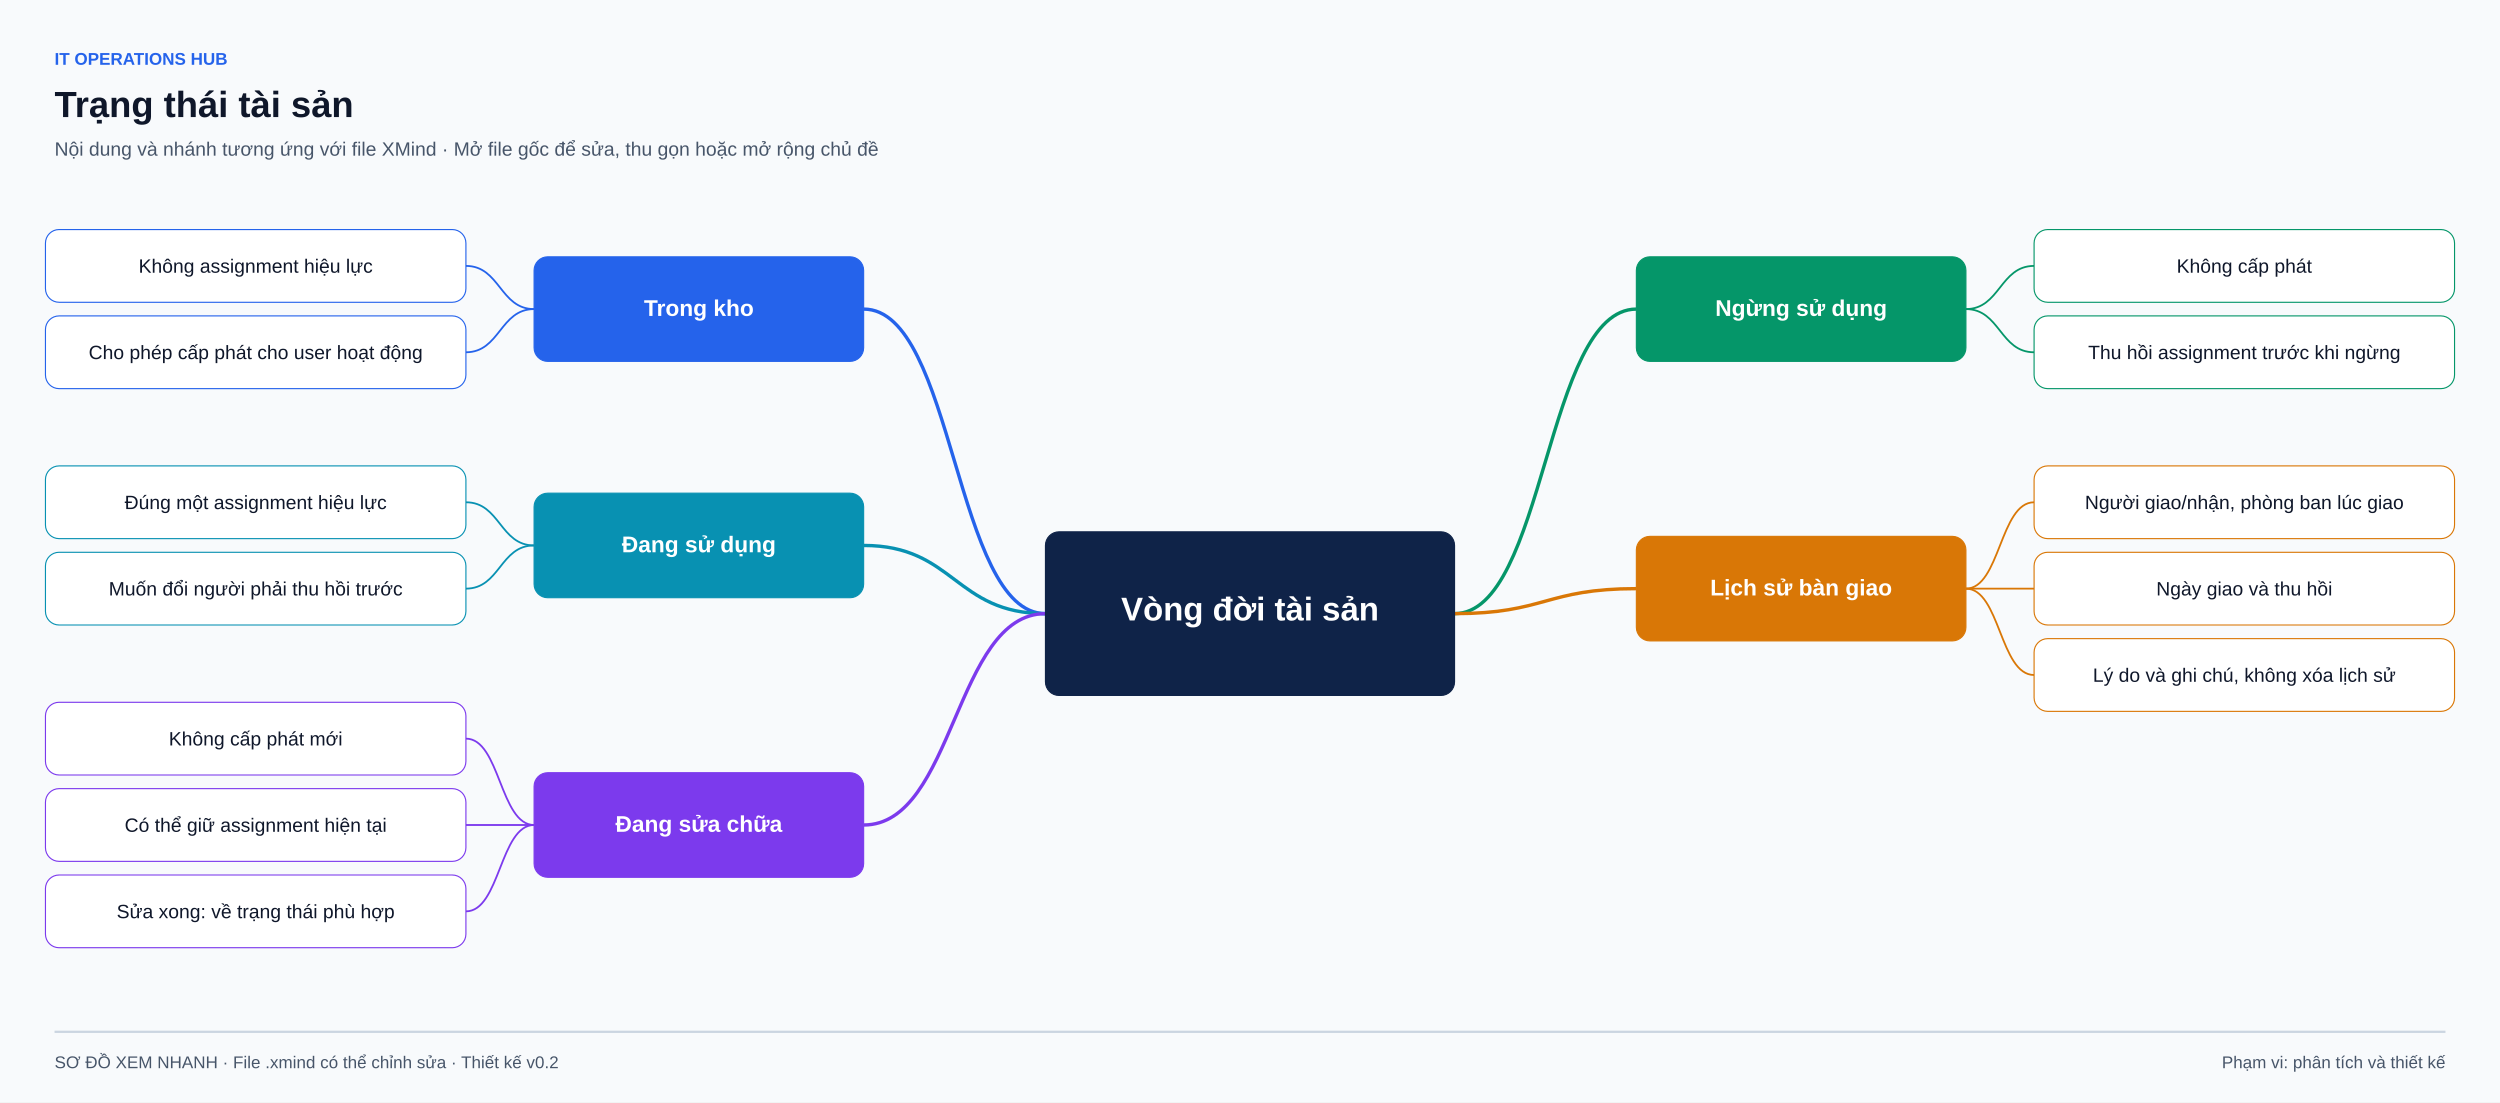
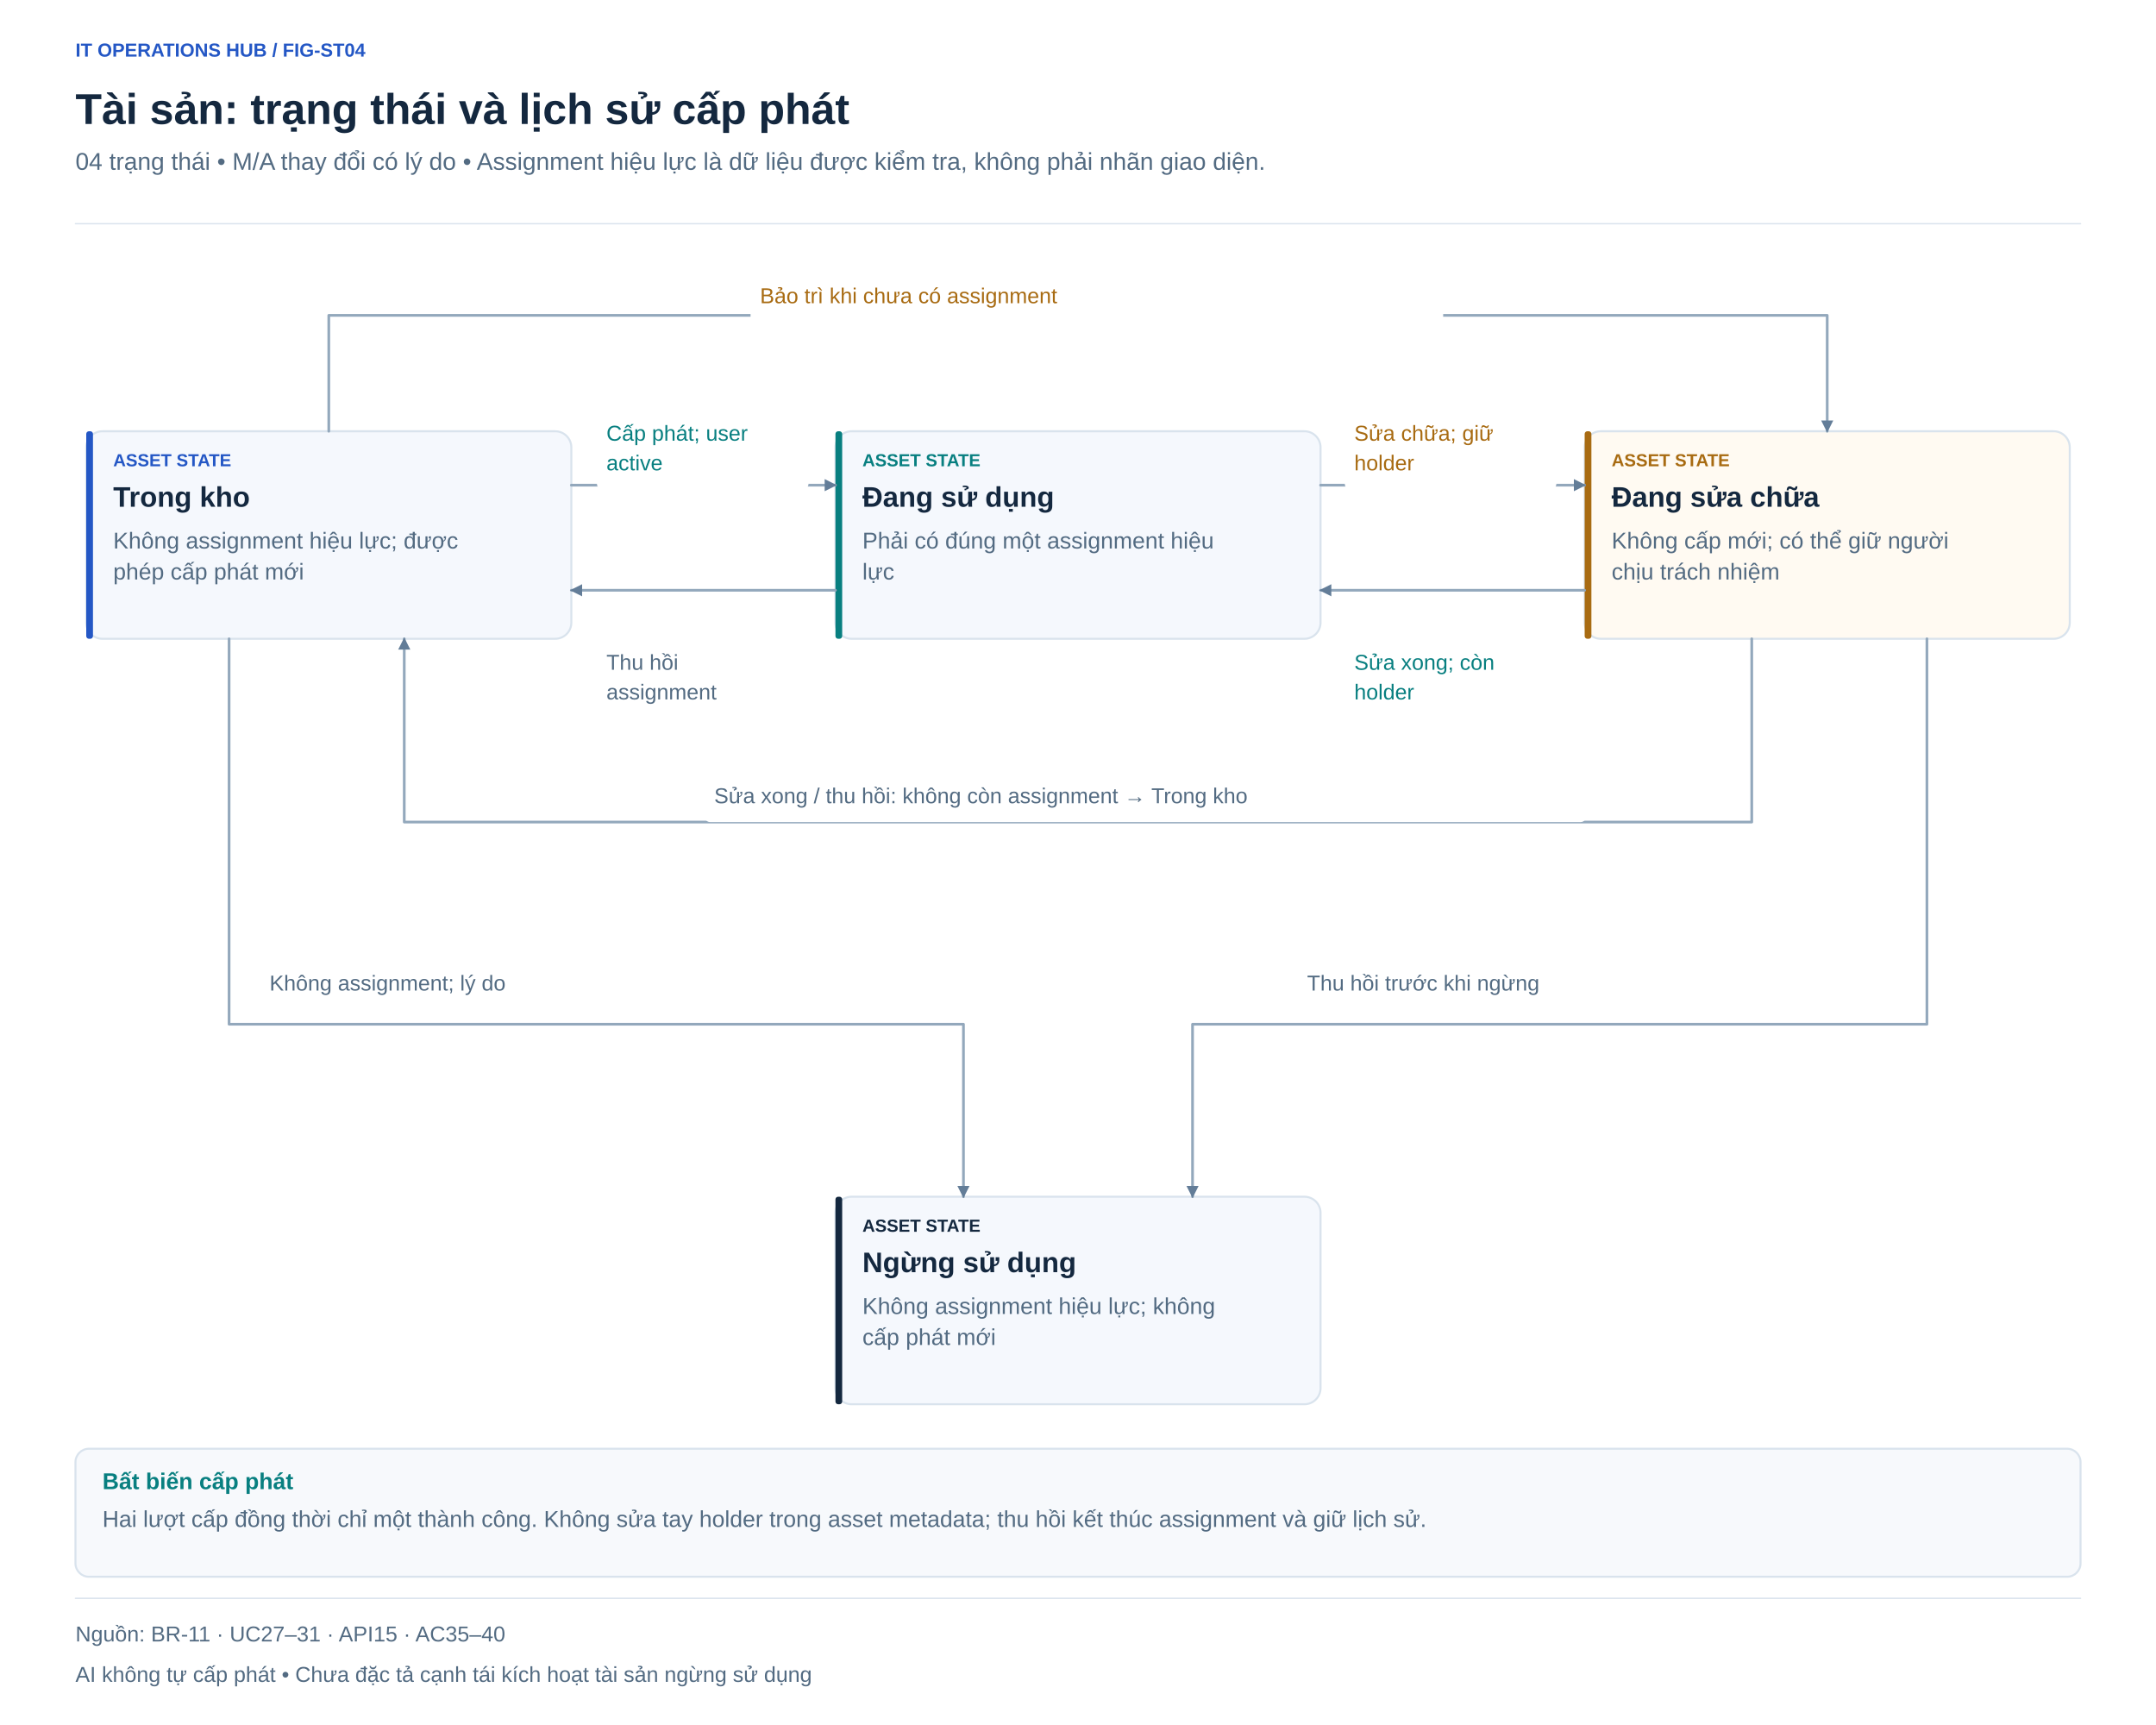
- <svg xmlns="http://www.w3.org/2000/svg" width="2200" height="970" viewBox="0 0 2200 970" role="img" aria-labelledby="title desc">
-   <style>text{font-family:Segoe UI,Arial,sans-serif}</style>
-   <rect x="0" y="0" width="2200" height="970" rx="0" fill="#F8FAFC" />
-   <text x="48" y="57" font-size="15" font-weight="700" fill="#2563EB" text-anchor="start">IT OPERATIONS HUB</text>
-   <text x="48" y="103" font-size="32" font-weight="700" fill="#0F172A" text-anchor="start">Trạng thái tài sản</text>
-   <text x="48" y="137" font-size="17" font-weight="400" fill="#475569" text-anchor="start">Nội dung và nhánh tương ứng với file XMind · Mở file gốc để sửa, thu gọn hoặc mở rộng chủ đề</text>
-   <path d="M 920 540.0 C 840.0 540.0 840.0 272.0 760 272.0" fill="none" stroke="#2563EB" stroke-width="3" />
-   <path d="M 470 272.0 C 440.0 272.0 440.0 234.0 410 234.0" fill="none" stroke="#2563EB" stroke-width="1.6" />
-   <rect x="40" y="202.0" width="370" height="64" rx="12" fill="white" stroke="#2563EB" />
-   <text x="225.0" y="240.0" font-size="17" font-weight="400" fill="#0F172A" text-anchor="middle">Không assignment hiệu lực</text>
-   <path d="M 470 272.0 C 440.0 272.0 440.0 310.0 410 310.0" fill="none" stroke="#2563EB" stroke-width="1.6" />
-   <rect x="40" y="278.0" width="370" height="64" rx="12" fill="white" stroke="#2563EB" />
-   <text x="225.0" y="316.0" font-size="17" font-weight="400" fill="#0F172A" text-anchor="middle">Cho phép cấp phát cho user hoạt động</text>
-   <rect x="470" y="226.0" width="290" height="92" rx="12" fill="#2563EB" stroke="#2563EB" />
-   <text x="615.0" y="278.0" font-size="20" font-weight="600" fill="white" text-anchor="middle">Trong kho</text>
-   <path d="M 920 540.0 C 840.0 540.0 840.0 480.0 760 480.0" fill="none" stroke="#0891B2" stroke-width="3" />
-   <path d="M 470 480.0 C 440.0 480.0 440.0 442.0 410 442.0" fill="none" stroke="#0891B2" stroke-width="1.6" />
-   <rect x="40" y="410.0" width="370" height="64" rx="12" fill="white" stroke="#0891B2" />
-   <text x="225.0" y="448.0" font-size="17" font-weight="400" fill="#0F172A" text-anchor="middle">Đúng một assignment hiệu lực</text>
-   <path d="M 470 480.0 C 440.0 480.0 440.0 518.0 410 518.0" fill="none" stroke="#0891B2" stroke-width="1.6" />
-   <rect x="40" y="486.0" width="370" height="64" rx="12" fill="white" stroke="#0891B2" />
-   <text x="225.0" y="524.0" font-size="17" font-weight="400" fill="#0F172A" text-anchor="middle">Muốn đổi người phải thu hồi trước</text>
-   <rect x="470" y="434.0" width="290" height="92" rx="12" fill="#0891B2" stroke="#0891B2" />
-   <text x="615.0" y="486.0" font-size="20" font-weight="600" fill="white" text-anchor="middle">Đang sử dụng</text>
-   <path d="M 920 540.0 C 840.0 540.0 840.0 726.0 760 726.0" fill="none" stroke="#7C3AED" stroke-width="3" />
-   <path d="M 470 726.0 C 440.0 726.0 440.0 650.0 410 650.0" fill="none" stroke="#7C3AED" stroke-width="1.6" />
-   <rect x="40" y="618.0" width="370" height="64" rx="12" fill="white" stroke="#7C3AED" />
-   <text x="225.0" y="656.0" font-size="17" font-weight="400" fill="#0F172A" text-anchor="middle">Không cấp phát mới</text>
-   <path d="M 470 726.0 C 440.0 726.0 440.0 726.0 410 726.0" fill="none" stroke="#7C3AED" stroke-width="1.6" />
-   <rect x="40" y="694.0" width="370" height="64" rx="12" fill="white" stroke="#7C3AED" />
-   <text x="225.0" y="732.0" font-size="17" font-weight="400" fill="#0F172A" text-anchor="middle">Có thể giữ assignment hiện tại</text>
-   <path d="M 470 726.0 C 440.0 726.0 440.0 802.0 410 802.0" fill="none" stroke="#7C3AED" stroke-width="1.6" />
-   <rect x="40" y="770.0" width="370" height="64" rx="12" fill="white" stroke="#7C3AED" />
-   <text x="225.0" y="808.0" font-size="17" font-weight="400" fill="#0F172A" text-anchor="middle">Sửa xong: về trạng thái phù hợp</text>
-   <rect x="470" y="680.0" width="290" height="92" rx="12" fill="#7C3AED" stroke="#7C3AED" />
-   <text x="615.0" y="732.0" font-size="20" font-weight="600" fill="white" text-anchor="middle">Đang sửa chữa</text>
-   <path d="M 1280 540.0 C 1360.0 540.0 1360.0 272.0 1440 272.0" fill="none" stroke="#059669" stroke-width="3" />
-   <path d="M 1730 272.0 C 1760.0 272.0 1760.0 234.0 1790 234.0" fill="none" stroke="#059669" stroke-width="1.6" />
-   <rect x="1790" y="202.0" width="370" height="64" rx="12" fill="white" stroke="#059669" />
-   <text x="1975.0" y="240.0" font-size="17" font-weight="400" fill="#0F172A" text-anchor="middle">Không cấp phát</text>
-   <path d="M 1730 272.0 C 1760.0 272.0 1760.0 310.0 1790 310.0" fill="none" stroke="#059669" stroke-width="1.6" />
-   <rect x="1790" y="278.0" width="370" height="64" rx="12" fill="white" stroke="#059669" />
-   <text x="1975.0" y="316.0" font-size="17" font-weight="400" fill="#0F172A" text-anchor="middle">Thu hồi assignment trước khi ngừng</text>
-   <rect x="1440" y="226.0" width="290" height="92" rx="12" fill="#059669" stroke="#059669" />
-   <text x="1585.0" y="278.0" font-size="20" font-weight="600" fill="white" text-anchor="middle">Ngừng sử dụng</text>
-   <path d="M 1280 540.0 C 1360.0 540.0 1360.0 518.0 1440 518.0" fill="none" stroke="#D97706" stroke-width="3" />
-   <path d="M 1730 518.0 C 1760.0 518.0 1760.0 442.0 1790 442.0" fill="none" stroke="#D97706" stroke-width="1.6" />
-   <rect x="1790" y="410.0" width="370" height="64" rx="12" fill="white" stroke="#D97706" />
-   <text x="1975.0" y="448.0" font-size="17" font-weight="400" fill="#0F172A" text-anchor="middle">Người giao/nhận, phòng ban lúc giao</text>
-   <path d="M 1730 518.0 C 1760.0 518.0 1760.0 518.0 1790 518.0" fill="none" stroke="#D97706" stroke-width="1.6" />
-   <rect x="1790" y="486.0" width="370" height="64" rx="12" fill="white" stroke="#D97706" />
-   <text x="1975.0" y="524.0" font-size="17" font-weight="400" fill="#0F172A" text-anchor="middle">Ngày giao và thu hồi</text>
-   <path d="M 1730 518.0 C 1760.0 518.0 1760.0 594.0 1790 594.0" fill="none" stroke="#D97706" stroke-width="1.6" />
-   <rect x="1790" y="562.0" width="370" height="64" rx="12" fill="white" stroke="#D97706" />
-   <text x="1975.0" y="600.0" font-size="17" font-weight="400" fill="#0F172A" text-anchor="middle">Lý do và ghi chú, không xóa lịch sử</text>
-   <rect x="1440" y="472.0" width="290" height="92" rx="12" fill="#D97706" stroke="#D97706" />
-   <text x="1585.0" y="524.0" font-size="20" font-weight="600" fill="white" text-anchor="middle">Lịch sử bàn giao</text>
-   <rect x="920" y="468.0" width="360" height="144" rx="12" fill="#0F2348" stroke="#0F2348" />
-   <text x="1100.0" y="546.0" font-size="29" font-weight="700" fill="white" text-anchor="middle">Vòng đời tài sản</text>
-   <line x1="48" y1="908" x2="2152" y2="908" stroke="#CBD5E1" stroke-width="2" />
-   <text x="48" y="940" font-size="15" font-weight="400" fill="#475569" text-anchor="start">SƠ ĐỒ XEM NHANH · File .xmind có thể chỉnh sửa · Thiết kế v0.2</text>
-   <text x="2152" y="940" font-size="15" font-weight="400" fill="#475569" text-anchor="end">Phạm vi: phân tích và thiết kế</text>
+ <svg xmlns="http://www.w3.org/2000/svg" width="1600" height="1280" viewBox="0 0 1600 1280" role="img" aria-labelledby="title desc" data-figure-id="FIG-ST04">
+   <g font-family="Segoe UI,Arial,sans-serif">
+     <defs>
+       <marker id="arr" markerWidth="9" markerHeight="9" refX="8" refY="4.5" orient="auto-start-reverse" markerUnits="userSpaceOnUse">
+         <path d="M 0 0 L 9 4.5 L 0 9 Z" fill="#637D98" />
+       </marker>
+     </defs>
+     <rect x="0" y="0" width="1600" height="1280" rx="0" fill="#FFFFFF" stroke="none" stroke-width="1.5" />
+     <text x="56" y="42" fill="#2457C5" font-size="14" font-weight="700" text-anchor="start" data-max-width="1488">IT OPERATIONS HUB  /  FIG-ST04</text>
+     <text x="56" y="92" fill="#14283F" font-size="32" font-weight="700" text-anchor="start" data-max-width="1488">Tài sản: trạng thái và lịch sử cấp phát</text>
+     <text x="56" y="126" fill="#536B82" font-size="18" font-weight="400" text-anchor="start" data-max-width="1488">04 trạng thái • M/A thay đổi có lý do • Assignment hiệu lực là dữ liệu được kiểm tra, không phải nhãn giao diện.</text>
+     <path d="M 56 166 L 1544 166" fill="none" stroke="#D9E3ED" stroke-width="1" stroke-linecap="round" stroke-linejoin="round" />
+     <g class="diagram-node" data-node="stock" data-x="64" data-y="320" data-width="360" data-height="154">
+       <rect x="64" y="320" width="360" height="154" rx="12" fill="#F5F8FD" stroke="#D9E3ED" stroke-width="1.5" />
+       <rect x="64" y="320" width="5" height="154" rx="2" fill="#2457C5" stroke="none" stroke-width="1.5" />
+       <text x="84" y="346" fill="#2457C5" font-size="13" font-weight="700" text-anchor="start" data-max-width="320">ASSET STATE</text>
+       <text x="84" y="376" fill="#14283F" font-size="21" font-weight="600" text-anchor="start" data-max-width="320">Trong kho</text>
+       <text x="84" y="407" fill="#536B82" font-size="17" font-weight="400" text-anchor="start" data-max-width="320">Không assignment hiệu lực; được</text>
+       <text x="84" y="430" fill="#536B82" font-size="17" font-weight="400" text-anchor="start" data-max-width="320">phép cấp phát mới</text>
+     </g>
+     <g class="diagram-node" data-node="in-use" data-x="620" data-y="320" data-width="360" data-height="154">
+       <rect x="620" y="320" width="360" height="154" rx="12" fill="#F5F8FD" stroke="#D9E3ED" stroke-width="1.5" />
+       <rect x="620" y="320" width="5" height="154" rx="2" fill="#087F80" stroke="none" stroke-width="1.5" />
+       <text x="640" y="346" fill="#087F80" font-size="13" font-weight="700" text-anchor="start" data-max-width="320">ASSET STATE</text>
+       <text x="640" y="376" fill="#14283F" font-size="21" font-weight="600" text-anchor="start" data-max-width="320">Đang sử dụng</text>
+       <text x="640" y="407" fill="#536B82" font-size="17" font-weight="400" text-anchor="start" data-max-width="320">Phải có đúng một assignment hiệu</text>
+       <text x="640" y="430" fill="#536B82" font-size="17" font-weight="400" text-anchor="start" data-max-width="320">lực</text>
+     </g>
+     <g class="diagram-node" data-node="repair" data-x="1176" data-y="320" data-width="360" data-height="154">
+       <rect x="1176" y="320" width="360" height="154" rx="12" fill="#FFFAF2" stroke="#D9E3ED" stroke-width="1.5" />
+       <rect x="1176" y="320" width="5" height="154" rx="2" fill="#A86B12" stroke="none" stroke-width="1.5" />
+       <text x="1196" y="346" fill="#A86B12" font-size="13" font-weight="700" text-anchor="start" data-max-width="320">ASSET STATE</text>
+       <text x="1196" y="376" fill="#14283F" font-size="21" font-weight="600" text-anchor="start" data-max-width="320">Đang sửa chữa</text>
+       <text x="1196" y="407" fill="#536B82" font-size="17" font-weight="400" text-anchor="start" data-max-width="320">Không cấp mới; có thể giữ người</text>
+       <text x="1196" y="430" fill="#536B82" font-size="17" font-weight="400" text-anchor="start" data-max-width="320">chịu trách nhiệm</text>
+     </g>
+     <g class="diagram-node" data-node="retired" data-x="620" data-y="888" data-width="360" data-height="154">
+       <rect x="620" y="888" width="360" height="154" rx="12" fill="#F5F8FD" stroke="#D9E3ED" stroke-width="1.5" />
+       <rect x="620" y="888" width="5" height="154" rx="2" fill="#14283F" stroke="none" stroke-width="1.5" />
+       <text x="640" y="914" fill="#14283F" font-size="13" font-weight="700" text-anchor="start" data-max-width="320">ASSET STATE</text>
+       <text x="640" y="944" fill="#14283F" font-size="21" font-weight="600" text-anchor="start" data-max-width="320">Ngừng sử dụng</text>
+       <text x="640" y="975" fill="#536B82" font-size="17" font-weight="400" text-anchor="start" data-max-width="320">Không assignment hiệu lực; không</text>
+       <text x="640" y="998" fill="#536B82" font-size="17" font-weight="400" text-anchor="start" data-max-width="320">cấp phát mới</text>
+     </g>
+     <path d="M 424 360 L 620 360" fill="none" stroke="#93A8BC" stroke-width="2" stroke-linecap="round" stroke-linejoin="round" marker-end="url(#arr)" data-from="Trong kho" data-to="Đang sử dụng" />
+     <path d="M 620 438 L 424 438" fill="none" stroke="#93A8BC" stroke-width="2" stroke-linecap="round" stroke-linejoin="round" marker-end="url(#arr)" data-from="Đang sử dụng" data-to="Trong kho" />
+     <path d="M 980 360 L 1176 360" fill="none" stroke="#93A8BC" stroke-width="2" stroke-linecap="round" stroke-linejoin="round" marker-end="url(#arr)" data-from="Đang sử dụng" data-to="Đang sửa chữa" />
+     <path d="M 1176 438 L 980 438" fill="none" stroke="#93A8BC" stroke-width="2" stroke-linecap="round" stroke-linejoin="round" marker-end="url(#arr)" data-from="Đang sửa chữa" data-to="Đang sử dụng" />
+     <path d="M 244 320 L 244 234 L 1356 234 L 1356 320" fill="none" stroke="#93A8BC" stroke-width="2" stroke-linecap="round" stroke-linejoin="round" marker-end="url(#arr)" data-from="Trong kho" data-to="Đang sửa chữa" />
+     <path d="M 1300 474 L 1300 610 L 300 610 L 300 474" fill="none" stroke="#93A8BC" stroke-width="2" stroke-linecap="round" stroke-linejoin="round" marker-end="url(#arr)" data-from="Đang sửa chữa" data-to="Trong kho" />
+     <path d="M 170 474 L 170 760 L 715 760 L 715 888" fill="none" stroke="#93A8BC" stroke-width="2" stroke-linecap="round" stroke-linejoin="round" marker-end="url(#arr)" data-from="Trong kho" data-to="Ngừng sử dụng" />
+     <path d="M 1430 474 L 1430 760 L 885 760 L 885 888" fill="none" stroke="#93A8BC" stroke-width="2" stroke-linecap="round" stroke-linejoin="round" marker-end="url(#arr)" data-from="Đang sửa chữa" data-to="Ngừng sử dụng" />
+     <rect x="443" y="309" width="157" height="54" rx="4" fill="white" stroke="none" stroke-width="1.5" />
+     <text x="450" y="327" fill="#087F80" font-size="16" font-weight="400" text-anchor="start" data-max-width="143">Cấp phát; user</text>
+     <text x="450" y="349" fill="#087F80" font-size="16" font-weight="400" text-anchor="start" data-max-width="143">active</text>
+     <rect x="443" y="479" width="159" height="54" rx="4" fill="white" stroke="none" stroke-width="1.5" />
+     <text x="450" y="497" fill="#536B82" font-size="16" font-weight="400" text-anchor="start" data-max-width="145">Thu hồi</text>
+     <text x="450" y="519" fill="#536B82" font-size="16" font-weight="400" text-anchor="start" data-max-width="145">assignment</text>
+     <rect x="998" y="309" width="157" height="54" rx="4" fill="white" stroke="none" stroke-width="1.5" />
+     <text x="1005" y="327" fill="#A86B12" font-size="16" font-weight="400" text-anchor="start" data-max-width="143">Sửa chữa; giữ</text>
+     <text x="1005" y="349" fill="#A86B12" font-size="16" font-weight="400" text-anchor="start" data-max-width="143">holder</text>
+     <rect x="998" y="479" width="157" height="54" rx="4" fill="white" stroke="none" stroke-width="1.5" />
+     <text x="1005" y="497" fill="#087F80" font-size="16" font-weight="400" text-anchor="start" data-max-width="143">Sửa xong; còn</text>
+     <text x="1005" y="519" fill="#087F80" font-size="16" font-weight="400" text-anchor="start" data-max-width="143">holder</text>
+     <rect x="557" y="207" width="514" height="32" rx="4" fill="white" stroke="none" stroke-width="1.5" />
+     <text x="564" y="225" fill="#A86B12" font-size="16" font-weight="400" text-anchor="start" data-max-width="500">Bảo trì khi chưa có assignment</text>
+     <rect x="523" y="578" width="654" height="32" rx="4" fill="white" stroke="none" stroke-width="1.5" />
+     <text x="530" y="596" fill="#536B82" font-size="16" font-weight="400" text-anchor="start" data-max-width="640">Sửa xong / thu hồi: không còn assignment → Trong kho</text>
+     <rect x="193" y="717" width="394" height="32" rx="4" fill="white" stroke="none" stroke-width="1.5" />
+     <text x="200" y="735" fill="#536B82" font-size="16" font-weight="400" text-anchor="start" data-max-width="380">Không assignment; lý do</text>
+     <rect x="963" y="717" width="394" height="32" rx="4" fill="white" stroke="none" stroke-width="1.5" />
+     <text x="970" y="735" fill="#536B82" font-size="16" font-weight="400" text-anchor="start" data-max-width="380">Thu hồi trước khi ngừng</text>
+     <rect x="56" y="1075" width="1488" height="95" rx="10" fill="#F7F9FC" stroke="#D9E3ED" stroke-width="1.5" />
+     <text x="76" y="1105" fill="#087F80" font-size="17" font-weight="700" text-anchor="start" data-max-width="1448">Bất biến cấp phát</text>
+     <text x="76" y="1133" fill="#536B82" font-size="17" font-weight="400" text-anchor="start" data-max-width="1448">Hai lượt cấp đồng thời chỉ một thành công. Không sửa tay holder trong asset metadata; thu hồi kết thúc assignment và giữ lịch sử.</text>
+     <path d="M 56 1186 L 1544 1186" fill="none" stroke="#D9E3ED" stroke-width="1" stroke-linecap="round" stroke-linejoin="round" />
+     <text x="56" y="1218" fill="#536B82" font-size="16" font-weight="400" text-anchor="start" data-max-width="1488">Nguồn: BR-11 · UC27–31 · API15 · AC35–40</text>
+     <text x="56" y="1248" fill="#536B82" font-size="16" font-weight="400" text-anchor="start" data-max-width="1488">AI không tự cấp phát • Chưa đặc tả cạnh tái kích hoạt tài sản ngừng sử dụng</text>
+   </g>
</svg>
